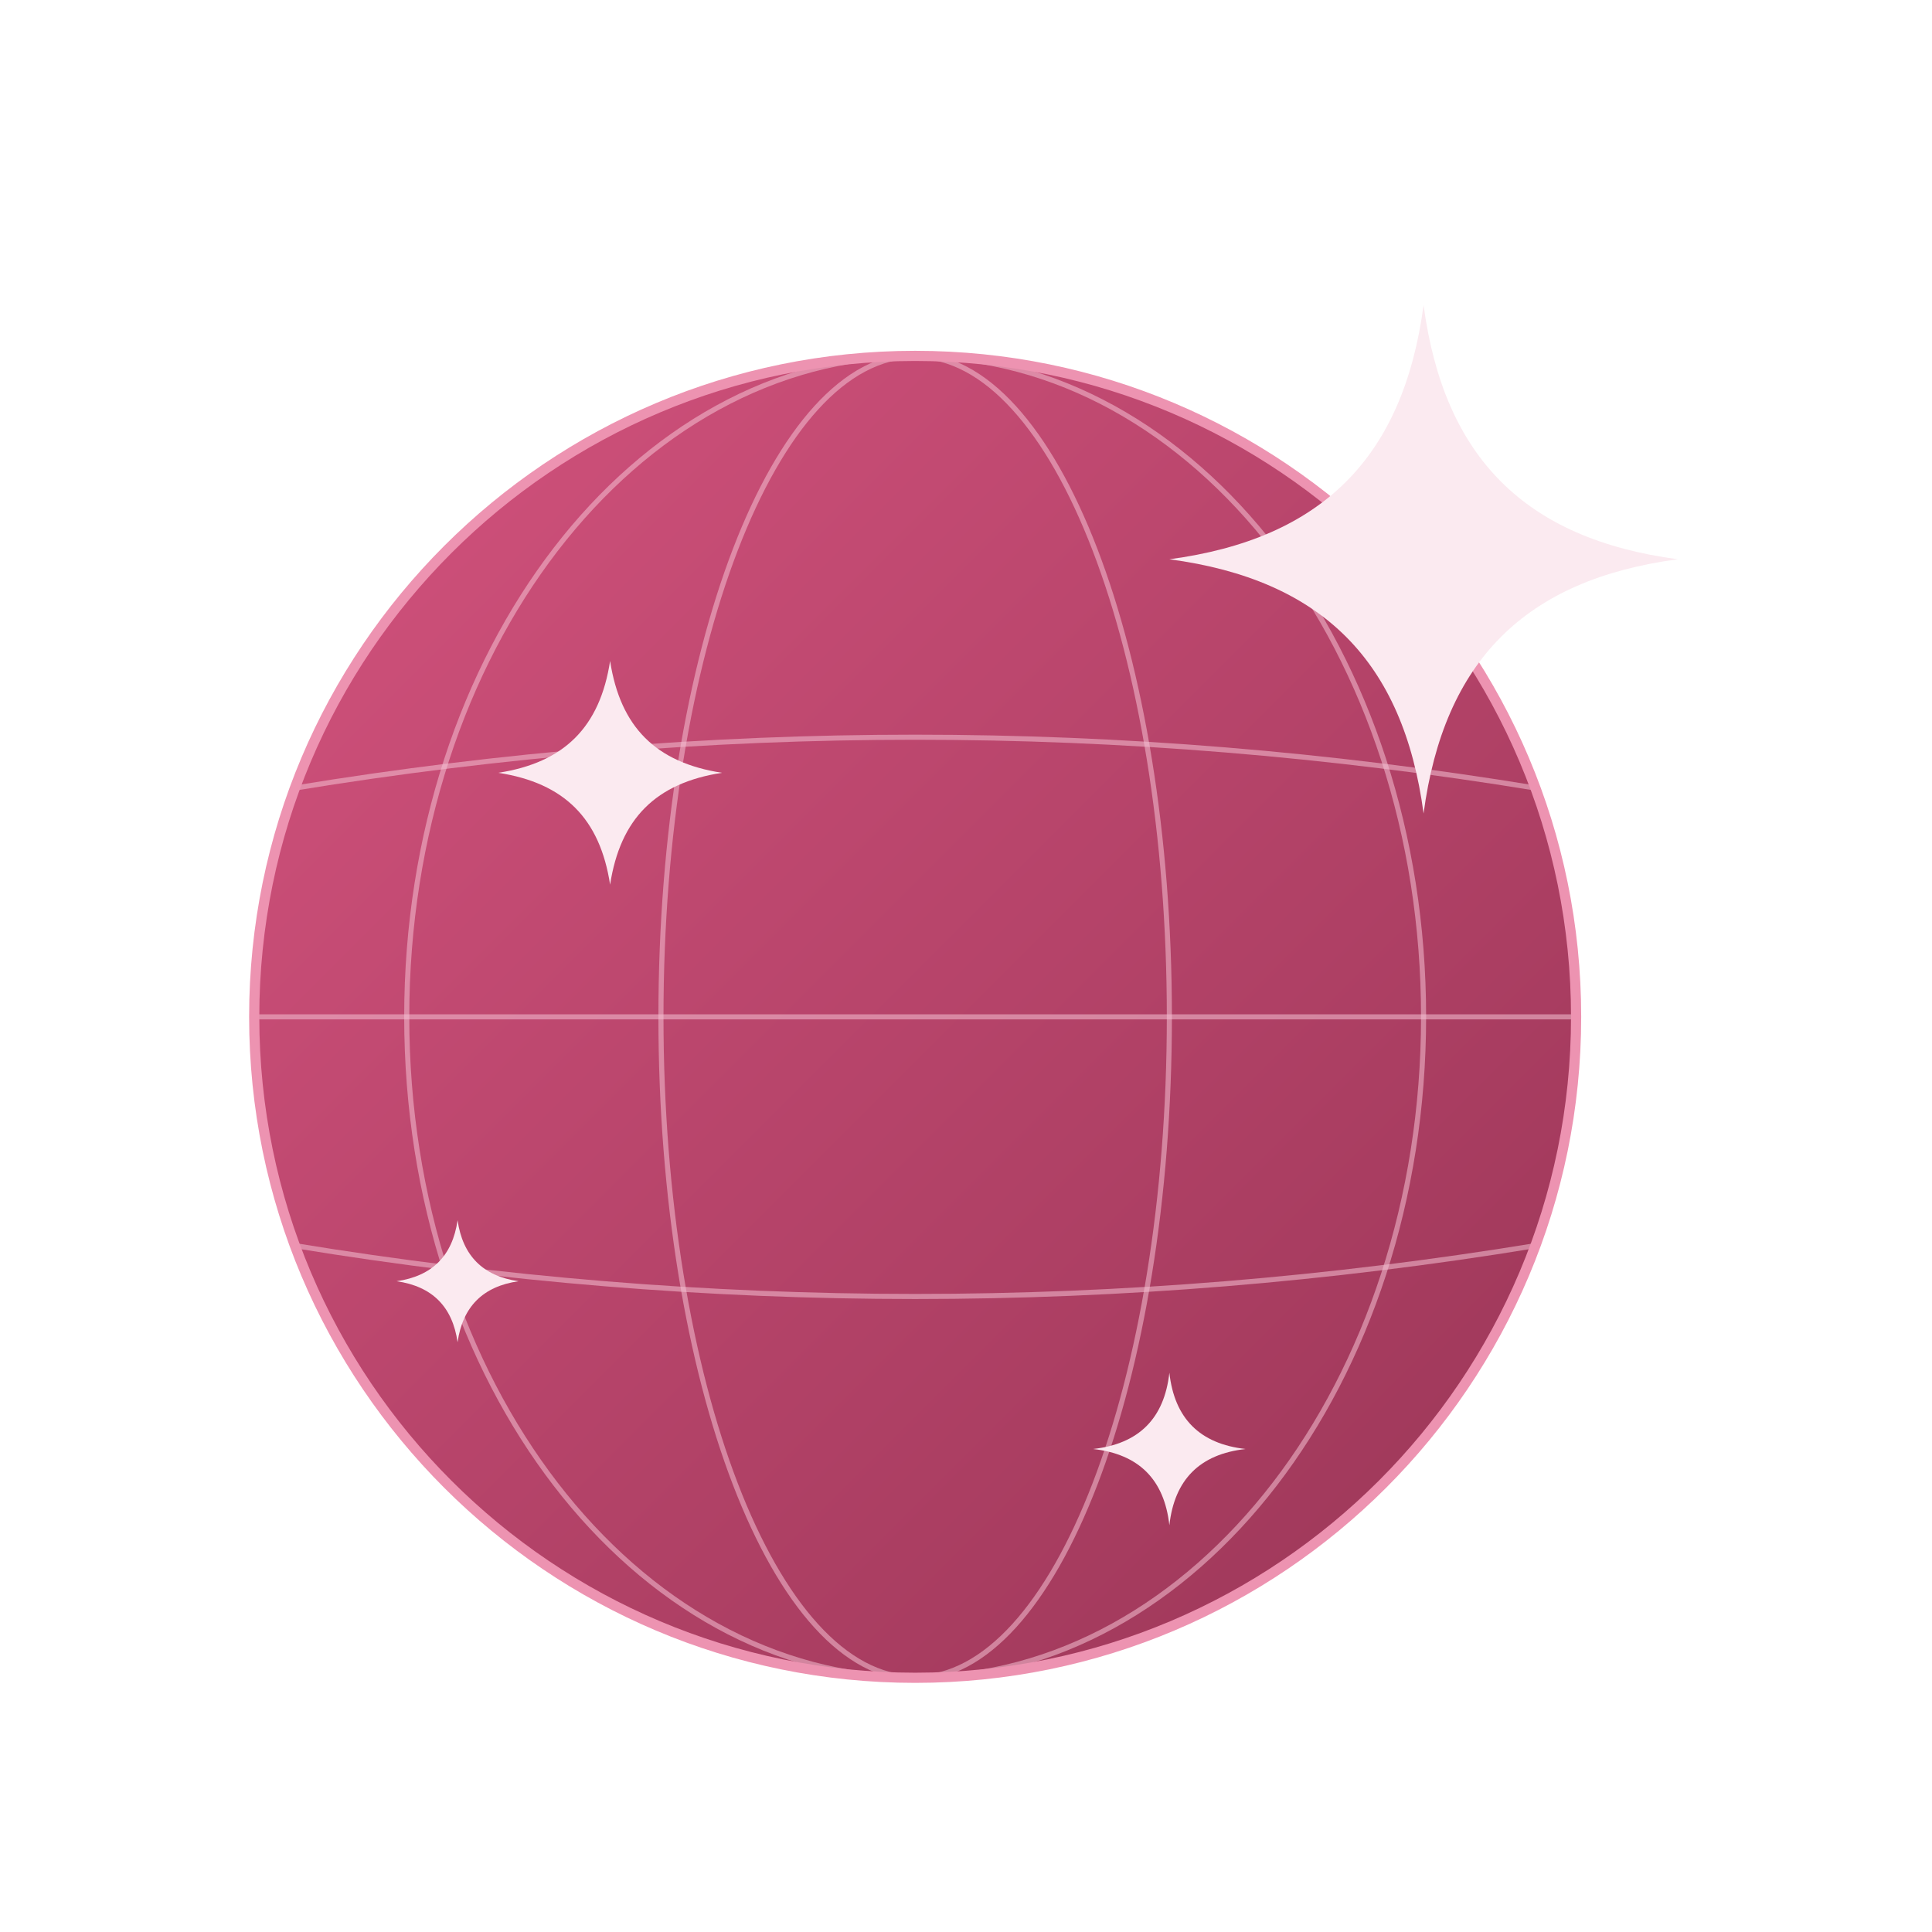
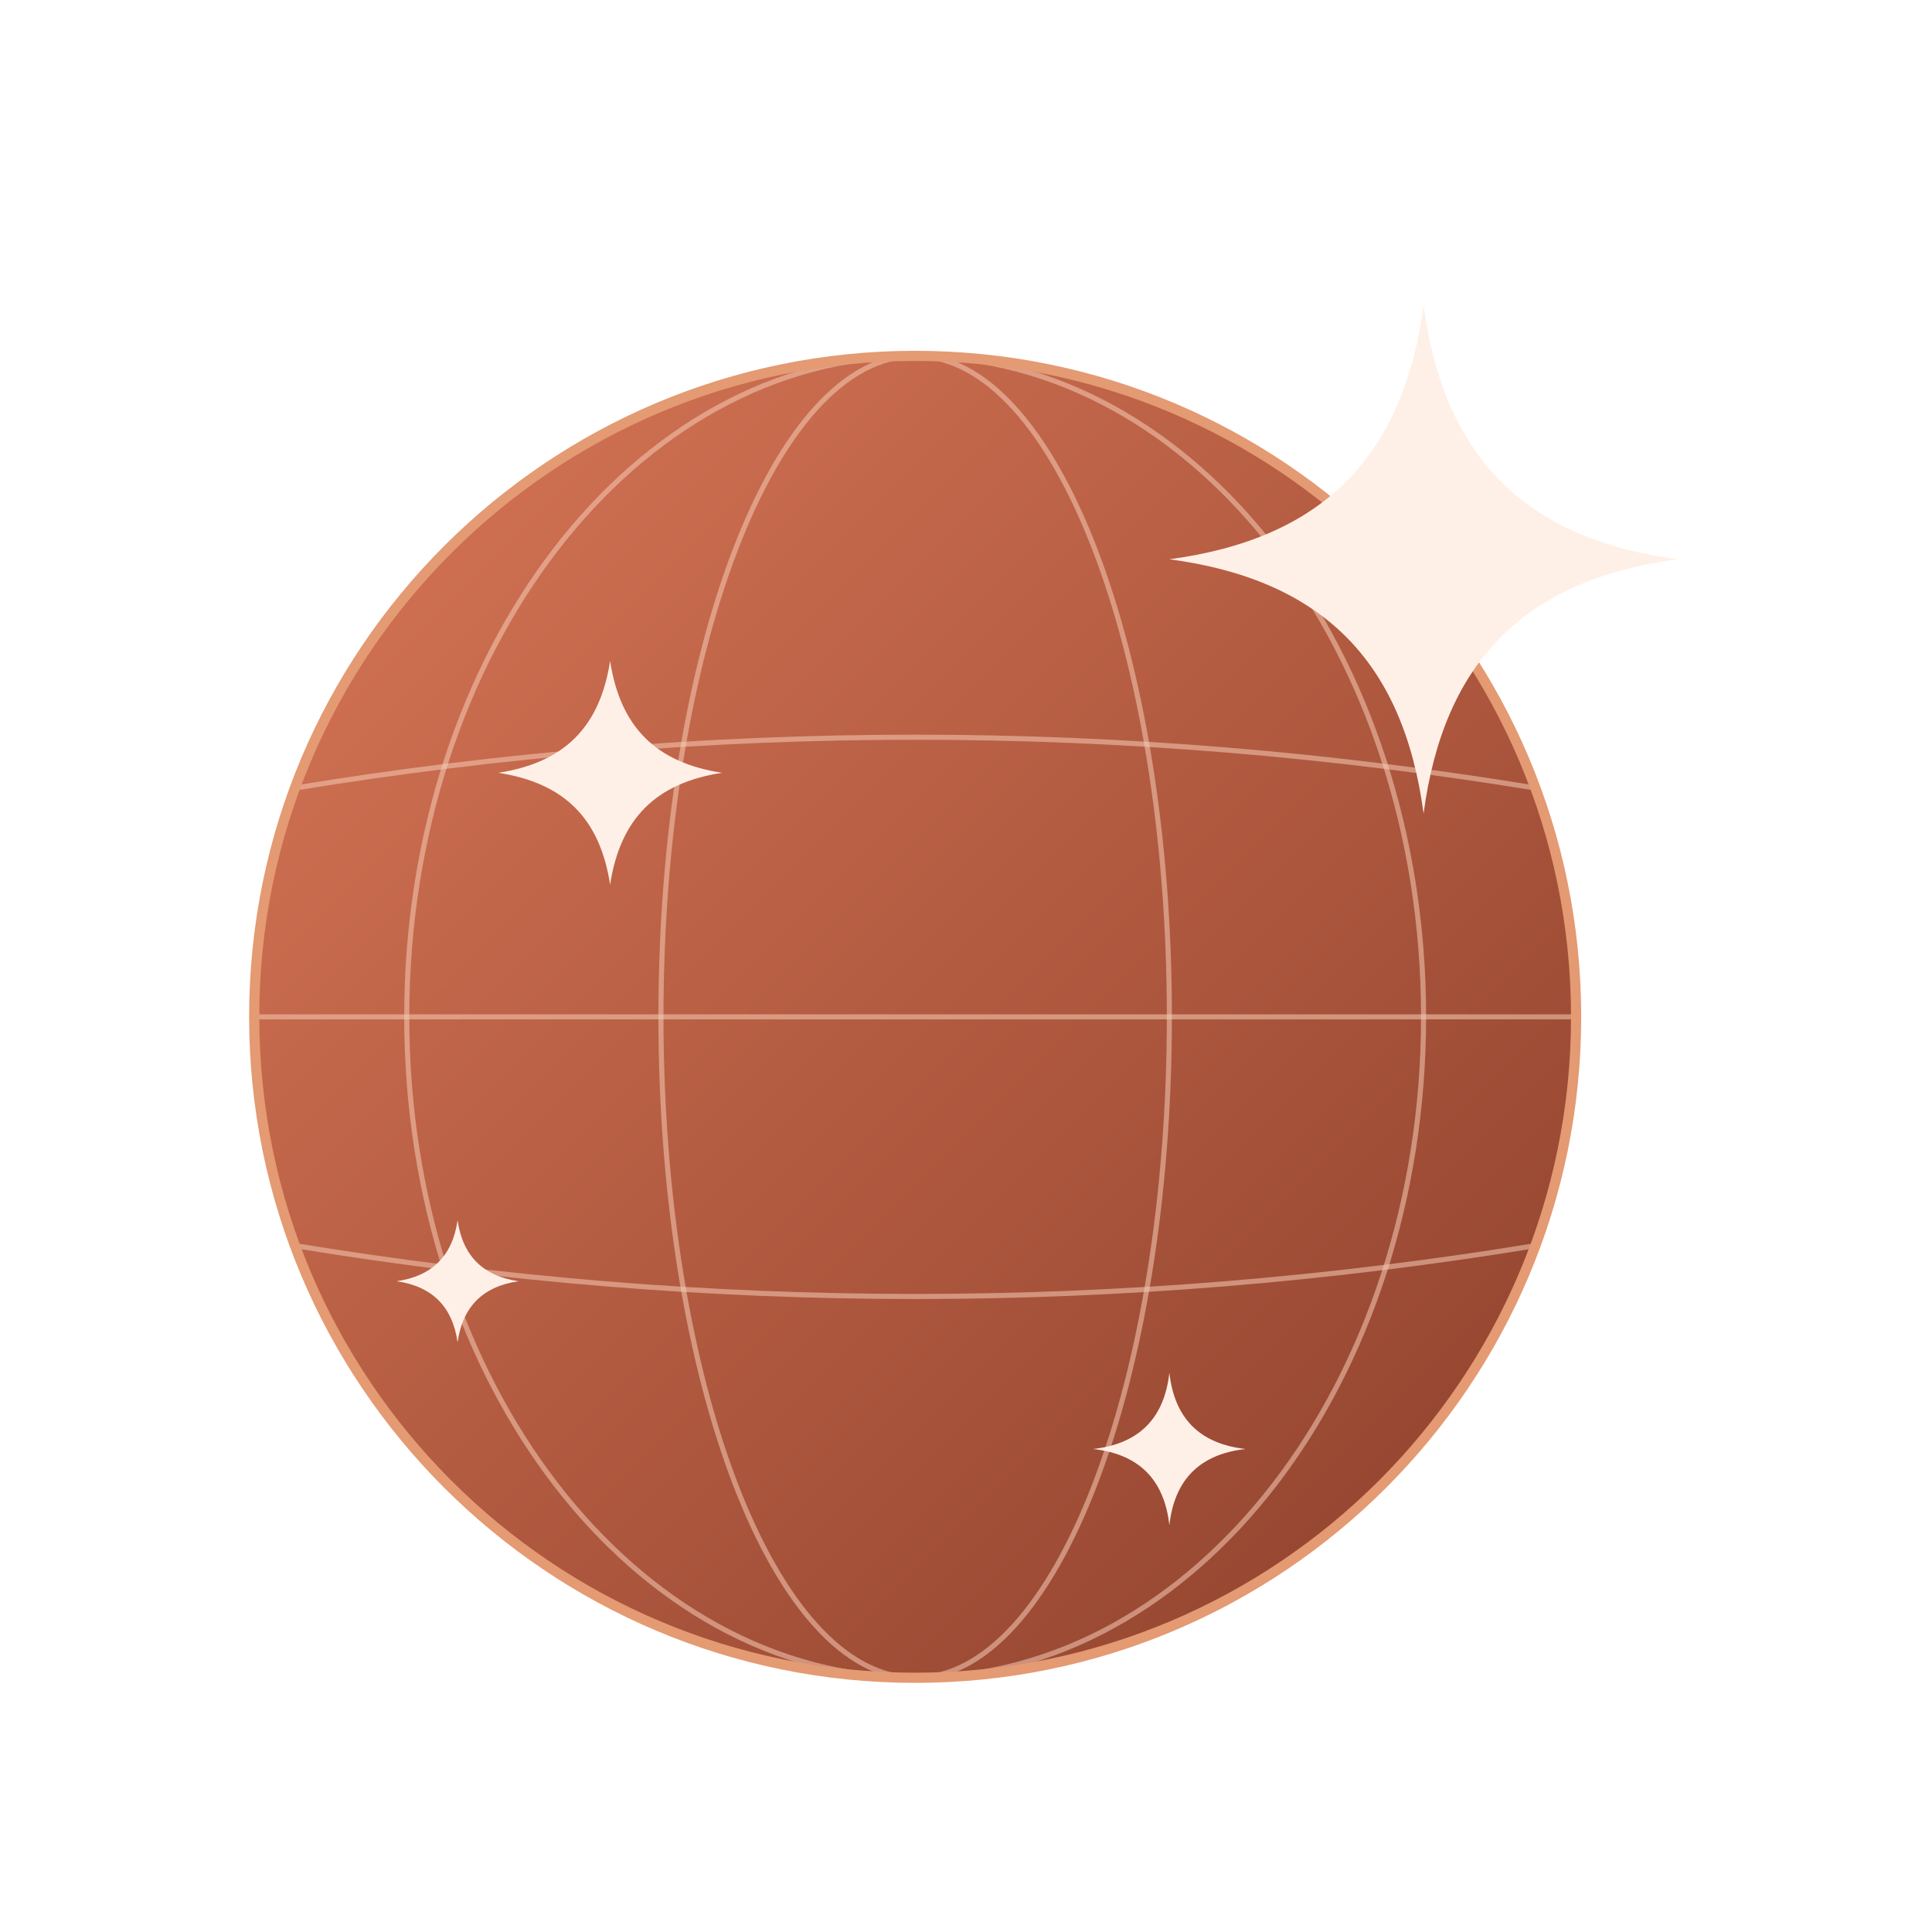
<svg xmlns="http://www.w3.org/2000/svg" width="380" height="380" viewBox="0 0 380 380">
  <defs>
-     <linearGradient id="globeFillPink" x1="0%" y1="0%" x2="100%" y2="100%">
-       <stop offset="0%" stop-color="#D4537E" />
-       <stop offset="100%" stop-color="#993556" />
+     <linearGradient id="globeFillTerracotta" x1="0%" y1="0%" x2="100%" y2="100%">
+       <stop offset="0%" stop-color="#d97757" />
+       <stop offset="100%" stop-color="#8c3f2b" />
    </linearGradient>
  </defs>
-   <circle cx="180" cy="200" r="130" fill="url(#globeFillPink)" />
-   <ellipse cx="180" cy="200" rx="50" ry="130" stroke="#F4C0D1" stroke-width="1" fill="none" opacity="0.55" />
-   <ellipse cx="180" cy="200" rx="100" ry="130" stroke="#F4C0D1" stroke-width="1" fill="none" opacity="0.55" />
-   <path d="M 58 155 Q 180 135 302 155" stroke="#F4C0D1" stroke-width="1" fill="none" opacity="0.55" />
-   <path d="M 50 200 Q 180 200 310 200" stroke="#F4C0D1" stroke-width="1" fill="none" opacity="0.55" />
-   <path d="M 58 245 Q 180 265 302 245" stroke="#F4C0D1" stroke-width="1" fill="none" opacity="0.55" />
-   <circle cx="180" cy="200" r="130" fill="none" stroke="#ED93B1" stroke-width="2" />
-   <path fill="#FBEAF0" d="M 280 60 C 284 90, 300 106, 330 110 C 300 114, 284 130, 280 160 C 276 130, 260 114, 230 110 C 260 106, 276 90, 280 60 Z" />
-   <path fill="#FBEAF0" d="M 120 130 C 122 143, 129 150, 142 152 C 129 154, 122 161, 120 174 C 118 161, 111 154, 98 152 C 111 150, 118 143, 120 130 Z" />
-   <path fill="#FBEAF0" d="M 230 270 C 231 279, 236 284, 245 285 C 236 286, 231 291, 230 300 C 229 291, 224 286, 215 285 C 224 284, 229 279, 230 270 Z" />
-   <path fill="#FBEAF0" d="M 90 240 C 91 247, 95 251, 102 252 C 95 253, 91 257, 90 264 C 89 257, 85 253, 78 252 C 85 251, 89 247, 90 240 Z" />
+   <circle cx="180" cy="200" r="130" fill="url(#globeFillTerracotta)" />
+   <ellipse cx="180" cy="200" rx="50" ry="130" stroke="#f6cbb5" stroke-width="1" fill="none" opacity="0.55" />
+   <ellipse cx="180" cy="200" rx="100" ry="130" stroke="#f6cbb5" stroke-width="1" fill="none" opacity="0.55" />
+   <path d="M 58 155 Q 180 135 302 155" stroke="#f6cbb5" stroke-width="1" fill="none" opacity="0.55" />
+   <path d="M 50 200 Q 180 200 310 200" stroke="#f6cbb5" stroke-width="1" fill="none" opacity="0.55" />
+   <path d="M 58 245 Q 180 265 302 245" stroke="#f6cbb5" stroke-width="1" fill="none" opacity="0.55" />
+   <circle cx="180" cy="200" r="130" fill="none" stroke="#e49a72" stroke-width="2" />
+   <path fill="#fff0e7" d="M 280 60 C 284 90, 300 106, 330 110 C 300 114, 284 130, 280 160 C 276 130, 260 114, 230 110 C 260 106, 276 90, 280 60 Z" />
+   <path fill="#fff0e7" d="M 120 130 C 122 143, 129 150, 142 152 C 129 154, 122 161, 120 174 C 118 161, 111 154, 98 152 C 111 150, 118 143, 120 130 Z" />
+   <path fill="#fff0e7" d="M 230 270 C 231 279, 236 284, 245 285 C 236 286, 231 291, 230 300 C 229 291, 224 286, 215 285 C 224 284, 229 279, 230 270 Z" />
+   <path fill="#fff0e7" d="M 90 240 C 91 247, 95 251, 102 252 C 95 253, 91 257, 90 264 C 89 257, 85 253, 78 252 C 85 251, 89 247, 90 240 Z" />
</svg>
